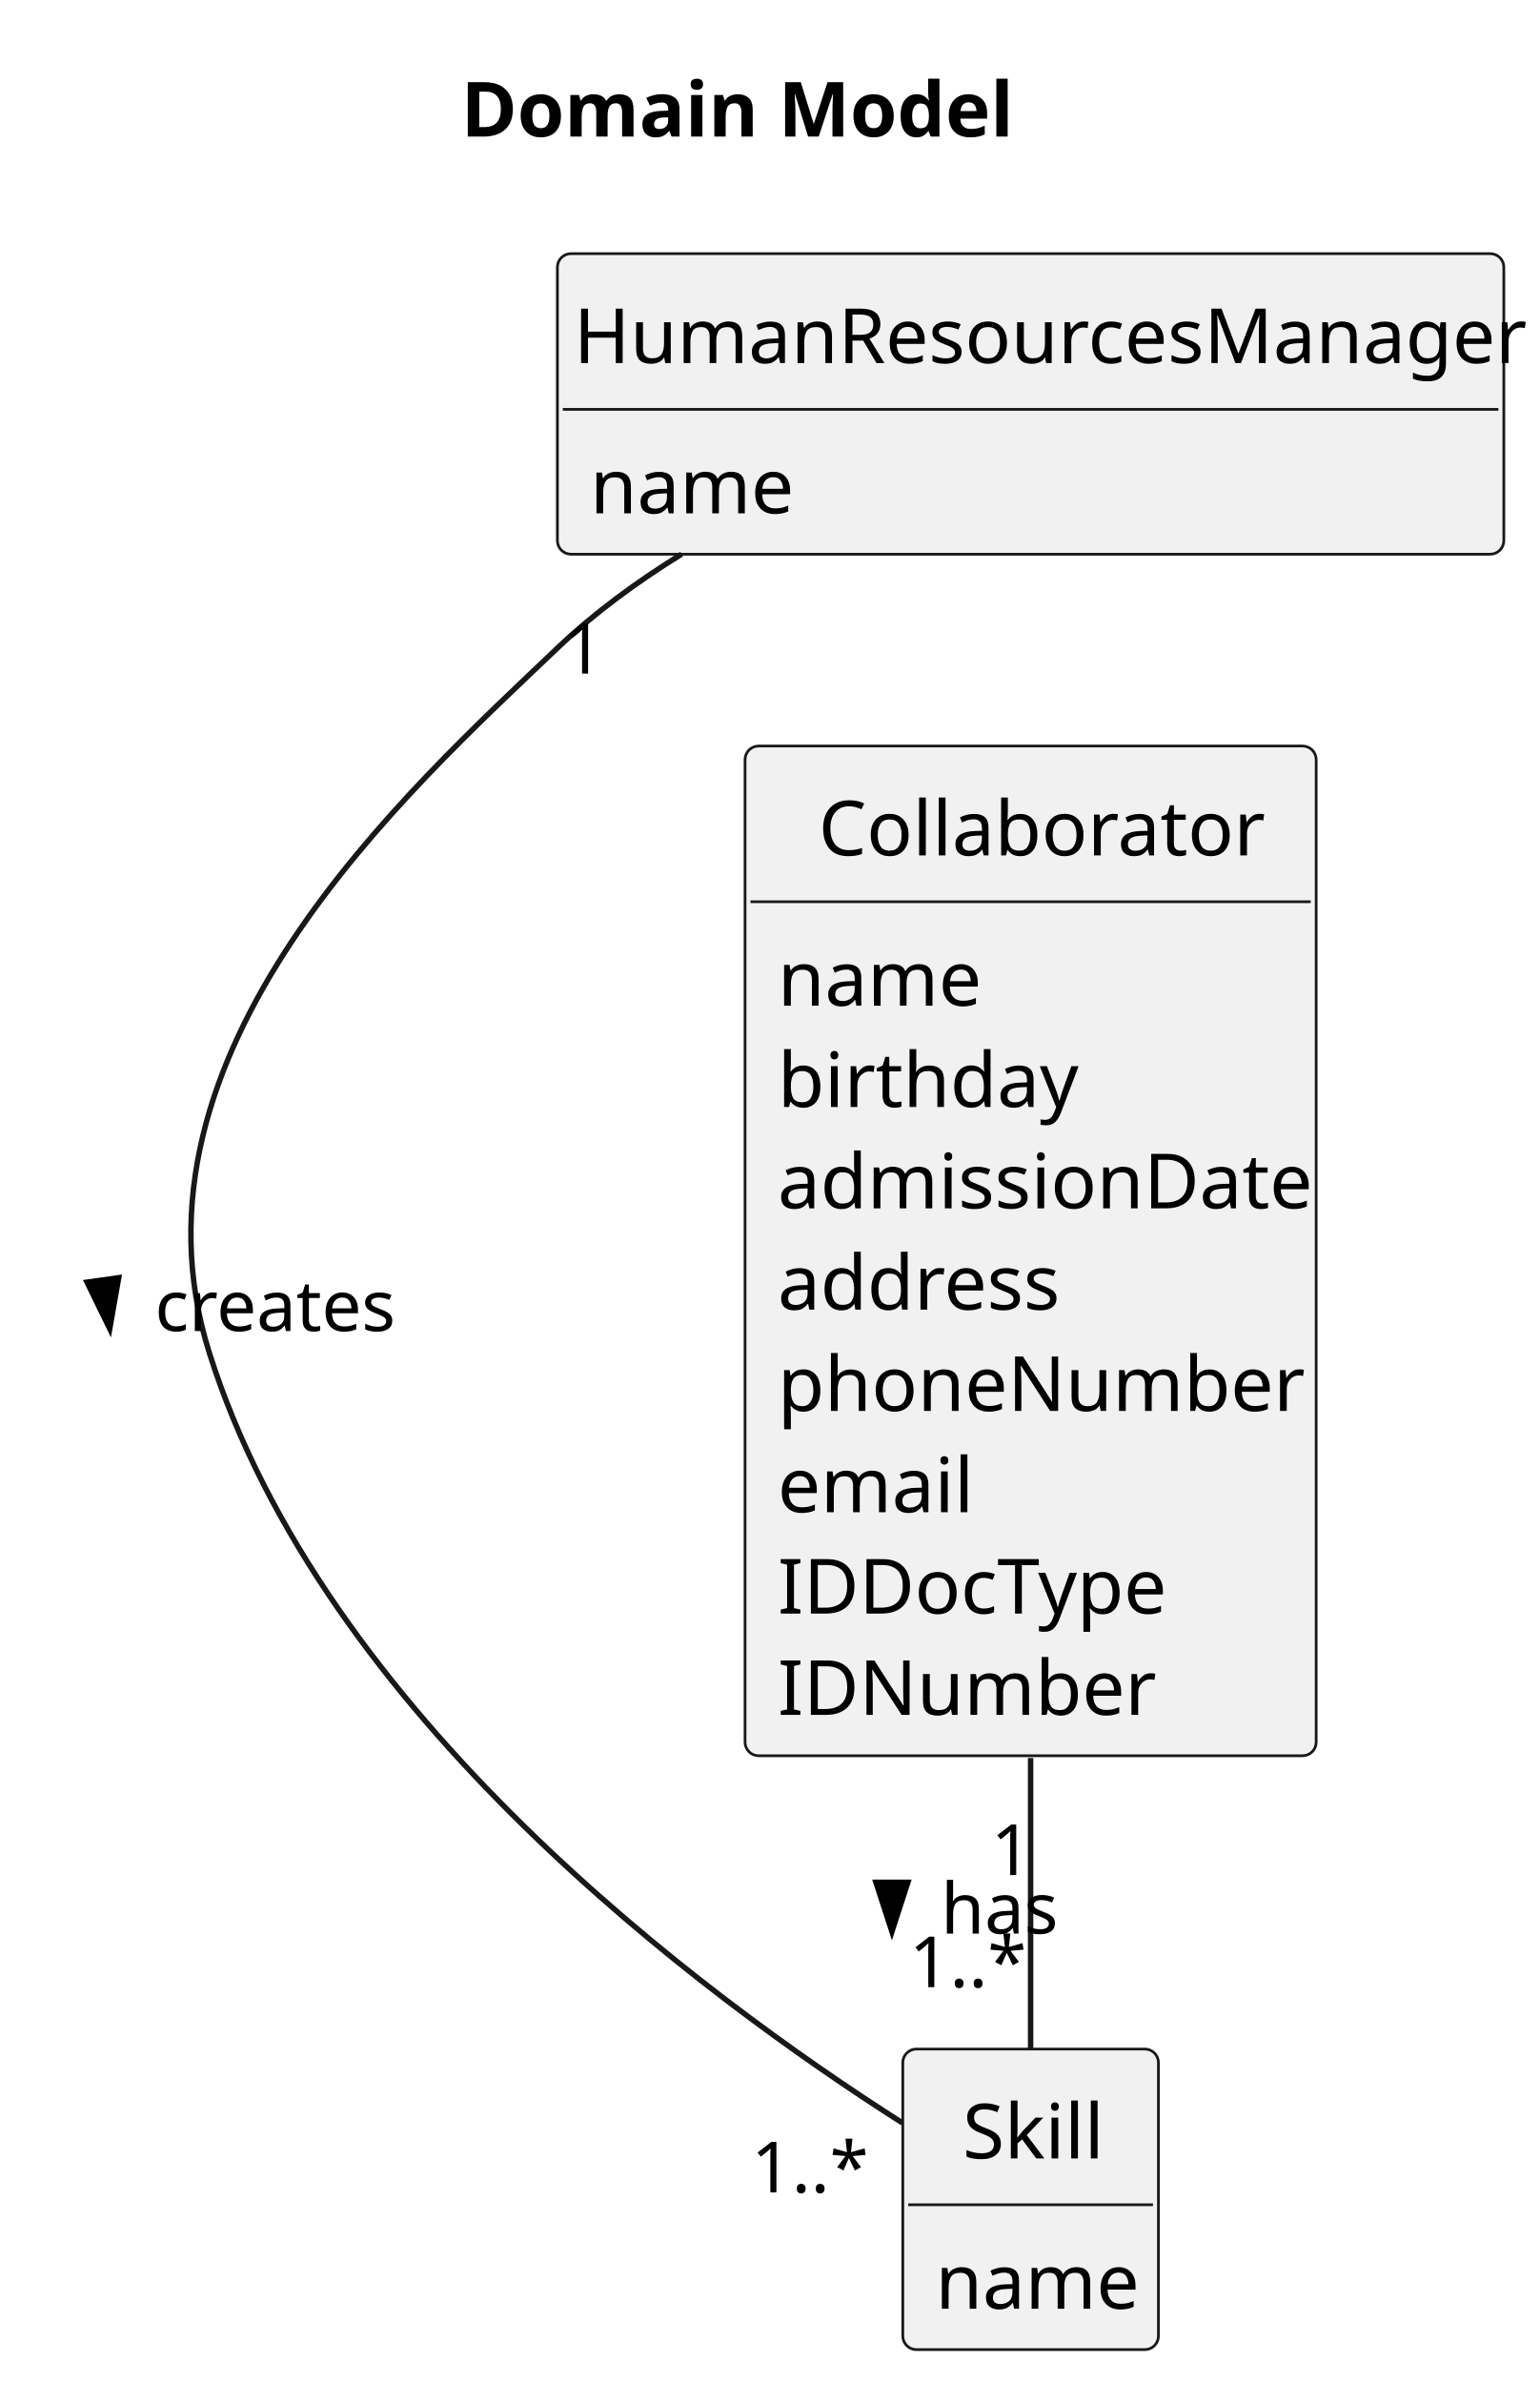
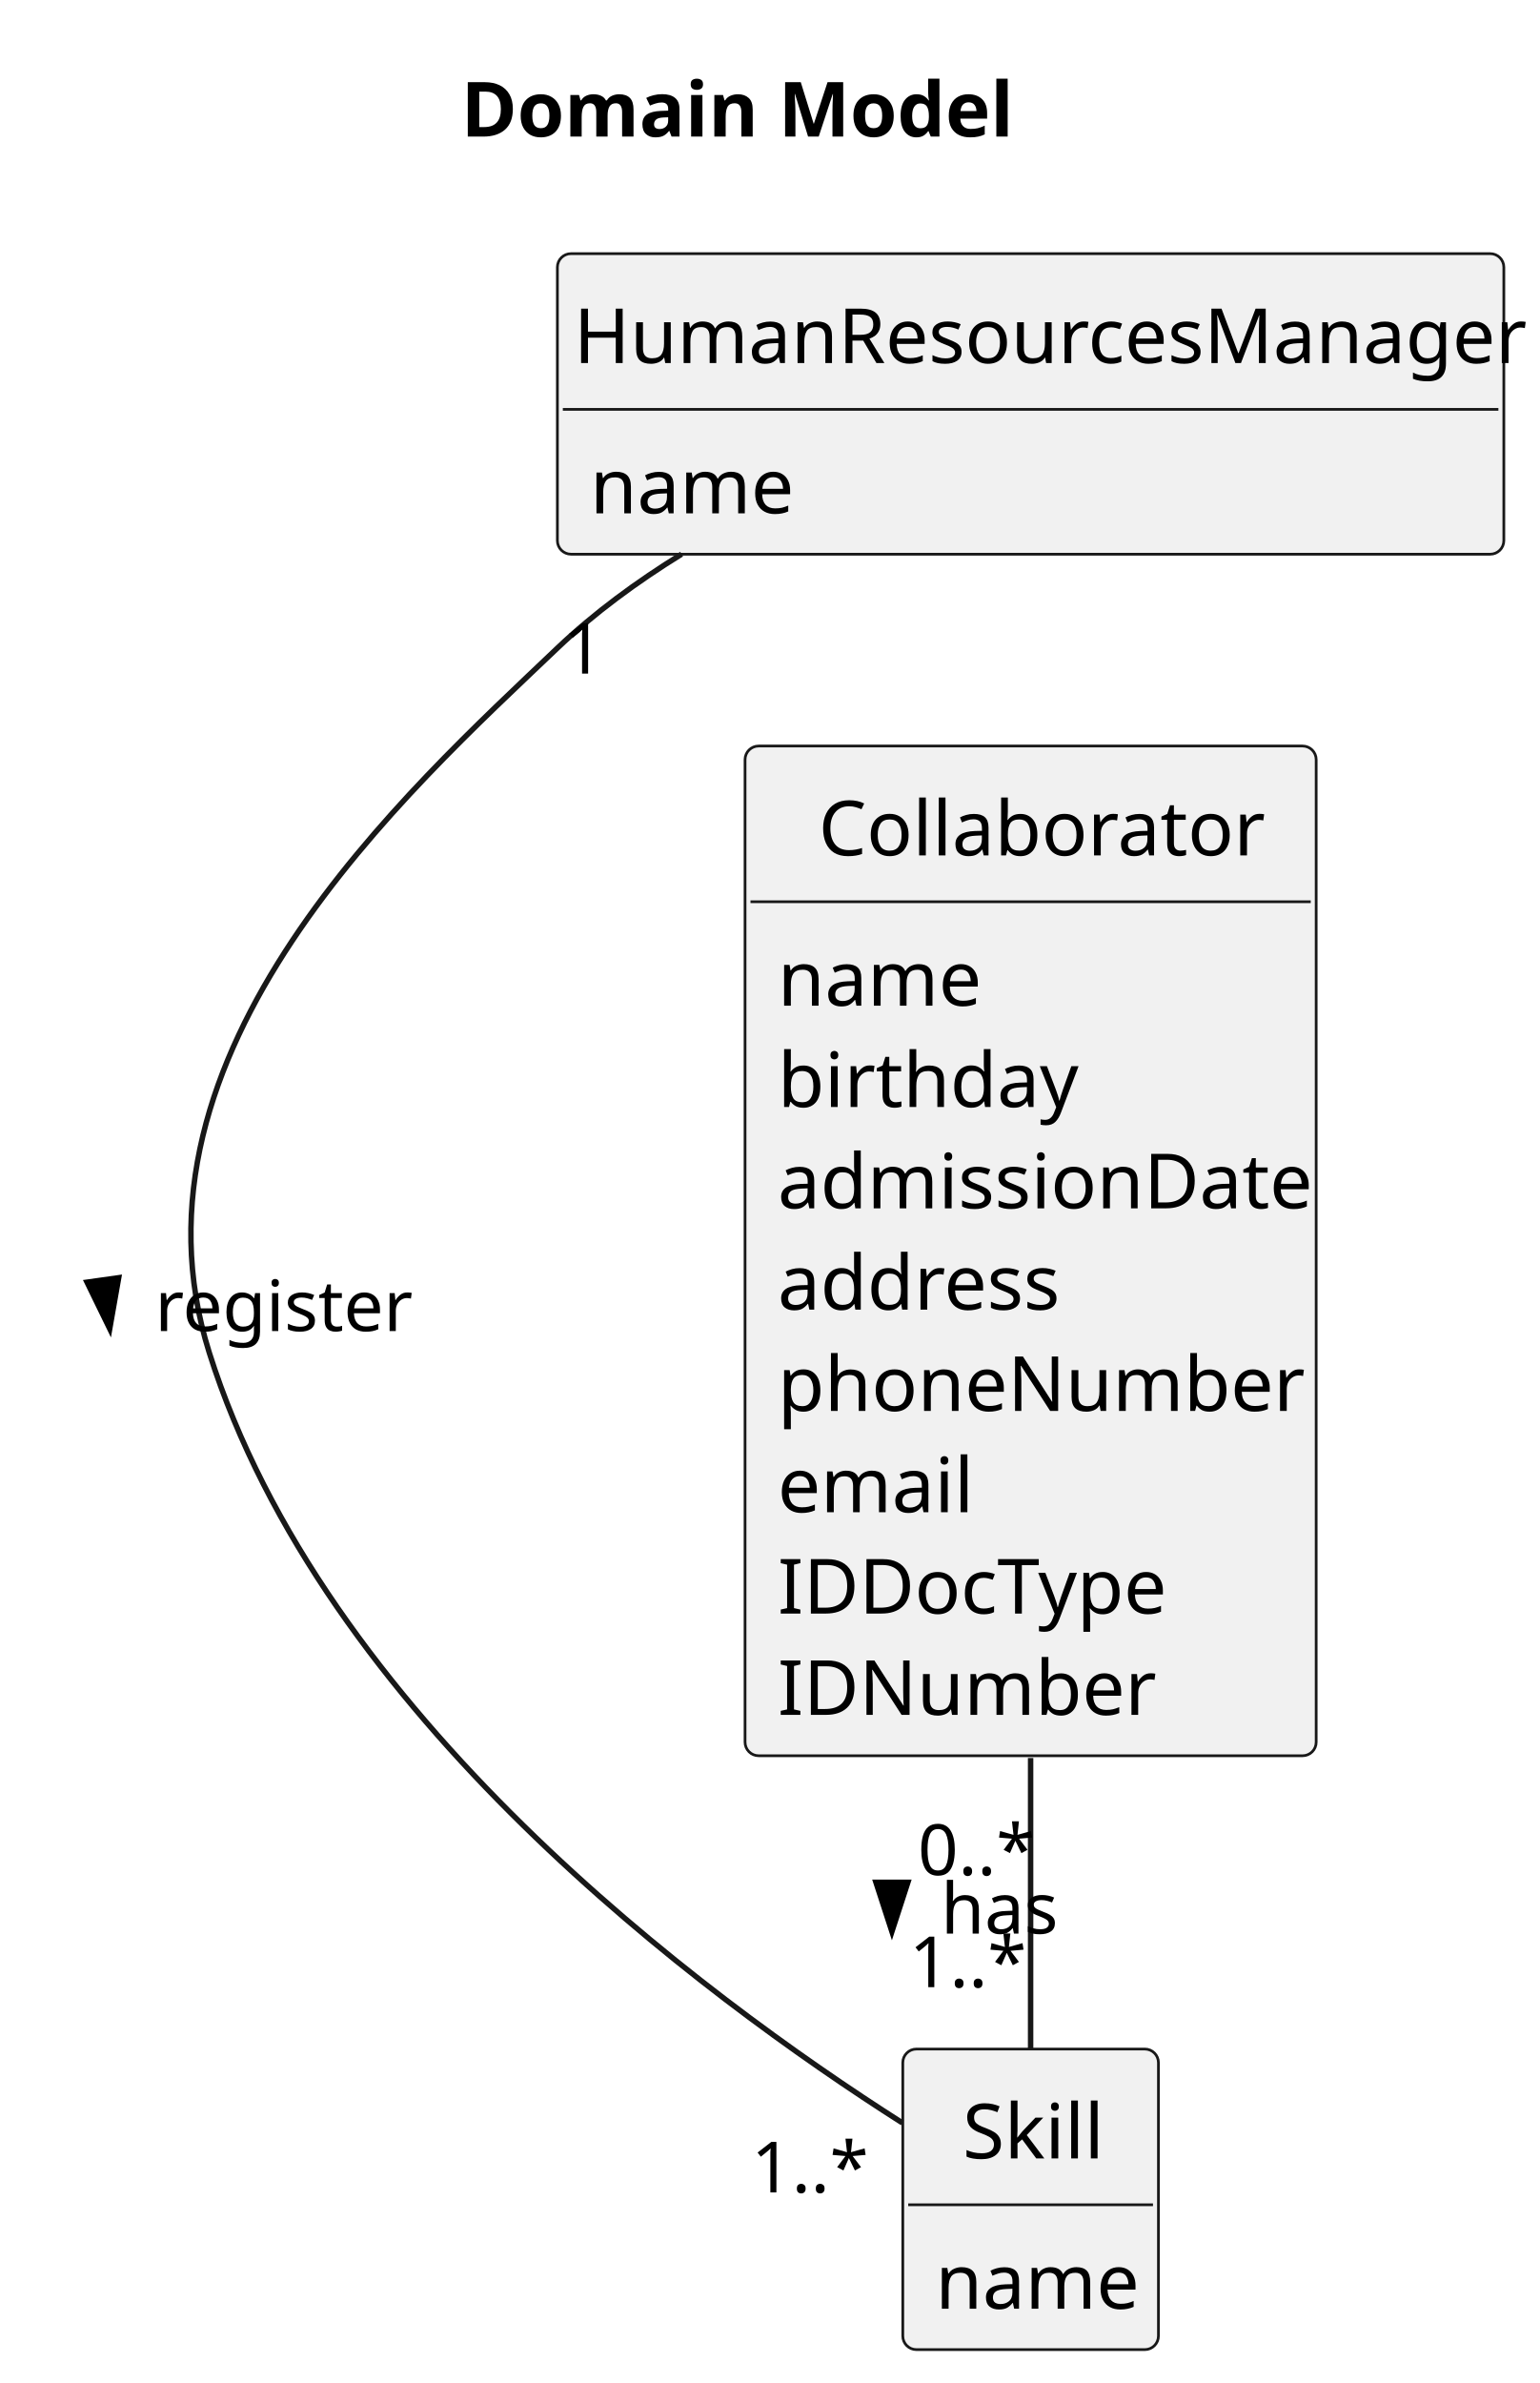
<svg xmlns="http://www.w3.org/2000/svg" contentStyleType="text/css" height="438px" preserveAspectRatio="none" style="width:283px;height:438px;background:#FFFFFF;" version="1.1" viewBox="0 0 283 438" width="283px" zoomAndPan="magnify">
  <defs />
  <g>
    <text fill="#000000" font-family="sans-serif" font-size="14" font-weight="bold" lengthAdjust="spacing" textLength="100" x="84.737" y="25.107">Domain Model</text>
    <g id="elem_HumanResourcesManager">
      <rect codeLine="14" fill="#F1F1F1" height="55.242" id="HumanResourcesManager" rx="2.5" ry="2.5" style="stroke:#181818;stroke-width:0.5;" width="174" x="102.474" y="46.621" />
      <text fill="#000000" font-family="sans-serif" font-size="14" lengthAdjust="spacing" textLength="168" x="105.474" y="66.728">HumanResourcesManager</text>
      <line style="stroke:#181818;stroke-width:0.5;" x1="103.474" x2="275.474" y1="75.242" y2="75.242" />
      <text fill="#000000" font-family="sans-serif" font-size="14" lengthAdjust="spacing" textLength="35" x="108.474" y="94.35">name</text>
    </g>
    <g id="elem_Skill">
      <rect codeLine="18" fill="#F1F1F1" height="55.242" id="Skill" rx="2.5" ry="2.5" style="stroke:#181818;stroke-width:0.5;" width="47" x="165.974" y="376.621" />
      <text fill="#000000" font-family="sans-serif" font-size="14" lengthAdjust="spacing" textLength="25" x="176.974" y="396.728">Skill</text>
      <line style="stroke:#181818;stroke-width:0.5;" x1="166.974" x2="211.974" y1="405.242" y2="405.242" />
      <text fill="#000000" font-family="sans-serif" font-size="14" lengthAdjust="spacing" textLength="35" x="171.974" y="424.35">name</text>
    </g>
    <g id="elem_Collaborator">
      <rect codeLine="22" fill="#F1F1F1" height="185.59" id="Collaborator" rx="2.5" ry="2.5" style="stroke:#181818;stroke-width:0.5;" width="105" x="136.974" y="137.121" />
      <text fill="#000000" font-family="sans-serif" font-size="14" lengthAdjust="spacing" textLength="78" x="150.474" y="157.228">Collaborator</text>
      <line style="stroke:#181818;stroke-width:0.5;" x1="137.974" x2="240.974" y1="165.742" y2="165.742" />
      <text fill="#000000" font-family="sans-serif" font-size="14" lengthAdjust="spacing" textLength="35" x="142.974" y="184.85">name</text>
      <text fill="#000000" font-family="sans-serif" font-size="14" lengthAdjust="spacing" textLength="51" x="142.974" y="203.471">birthday</text>
      <text fill="#000000" font-family="sans-serif" font-size="14" lengthAdjust="spacing" textLength="93" x="142.974" y="222.092">admissionDate</text>
      <text fill="#000000" font-family="sans-serif" font-size="14" lengthAdjust="spacing" textLength="51" x="142.974" y="240.713">address</text>
      <text fill="#000000" font-family="sans-serif" font-size="14" lengthAdjust="spacing" textLength="89" x="142.974" y="259.334">phoneNumber</text>
      <text fill="#000000" font-family="sans-serif" font-size="14" lengthAdjust="spacing" textLength="33" x="142.974" y="277.955">email</text>
      <text fill="#000000" font-family="sans-serif" font-size="14" lengthAdjust="spacing" textLength="70" x="142.974" y="296.576">IDDocType</text>
      <text fill="#000000" font-family="sans-serif" font-size="14" lengthAdjust="spacing" textLength="62" x="142.974" y="315.197">IDNumber</text>
    </g>
    <g id="link_HumanResourcesManager_Skill">
      <path codeLine="33" d="M125.314,101.851 C117.124,106.911 109.244,112.671 102.474,119.121 C75.164,145.161 21.084,193.421 38.474,248.621 C59.394,315.021 128.934,366.661 165.894,390.191 " fill="none" id="HumanResourcesManager-Skill" style="stroke:#181818;stroke-width:1.0;" />
      <polygon fill="#000000" points="20.171,244.218,21.82,234.851,16,235.671,20.171,244.218" style="stroke:#000000;stroke-width:1.0;" />
-       <text fill="#000000" font-family="sans-serif" font-size="13" lengthAdjust="spacing" textLength="43" x="28.474" y="244.649">creates</text>
+       <text fill="#000000" font-family="sans-serif" font-size="13" lengthAdjust="spacing" textLength="43" x="28.474" y="244.649">register</text>
      <text fill="#000000" font-family="sans-serif" font-size="13" lengthAdjust="spacing" textLength="7" x="103.513" y="123.81">1</text>
      <text fill="#000000" font-family="sans-serif" font-size="13" lengthAdjust="spacing" textLength="20" x="138.129" y="402.969">1..*</text>
    </g>
    <g id="link_Collaborator_Skill">
      <path codeLine="34" d="M189.474,323.131 C189.474,342.661 189.474,361.791 189.474,376.551 " fill="none" id="Collaborator-Skill" style="stroke:#181818;stroke-width:1.0;" />
      <polygon fill="#000000" points="163.974,355.017,166.913,345.971,161.035,345.971,163.974,355.017" style="stroke:#000000;stroke-width:1.0;" />
      <text fill="#000000" font-family="sans-serif" font-size="13" lengthAdjust="spacing" textLength="21" x="172.974" y="355.399">has</text>
-       <text fill="#000000" font-family="sans-serif" font-size="13" lengthAdjust="spacing" textLength="7" x="182.217" y="344.64">1</text>
+       <text fill="#000000" font-family="sans-serif" font-size="13" lengthAdjust="spacing" textLength="20" x="168.74" y="344.64">0..*</text>
      <text fill="#000000" font-family="sans-serif" font-size="13" lengthAdjust="spacing" textLength="20" x="167.161" y="365.244">1..*</text>
    </g>
  </g>
</svg>
